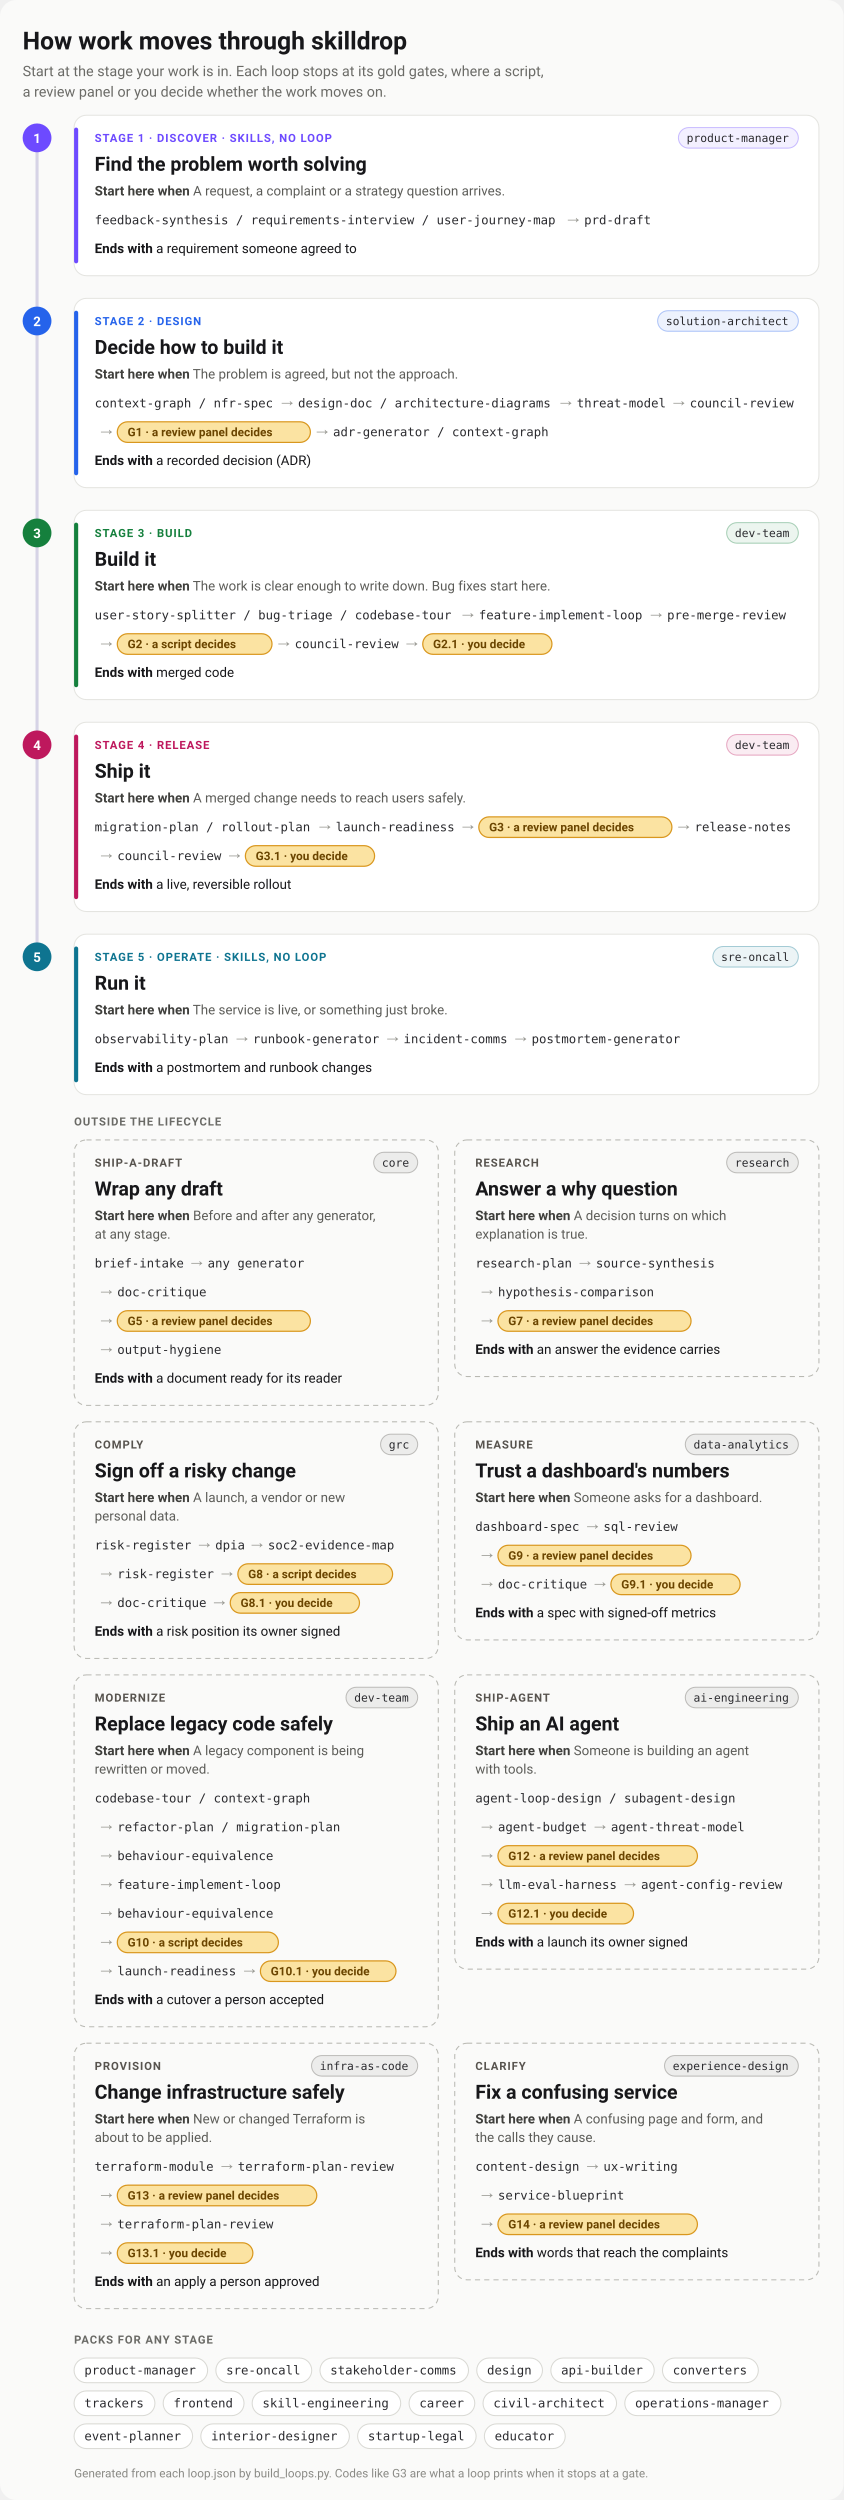
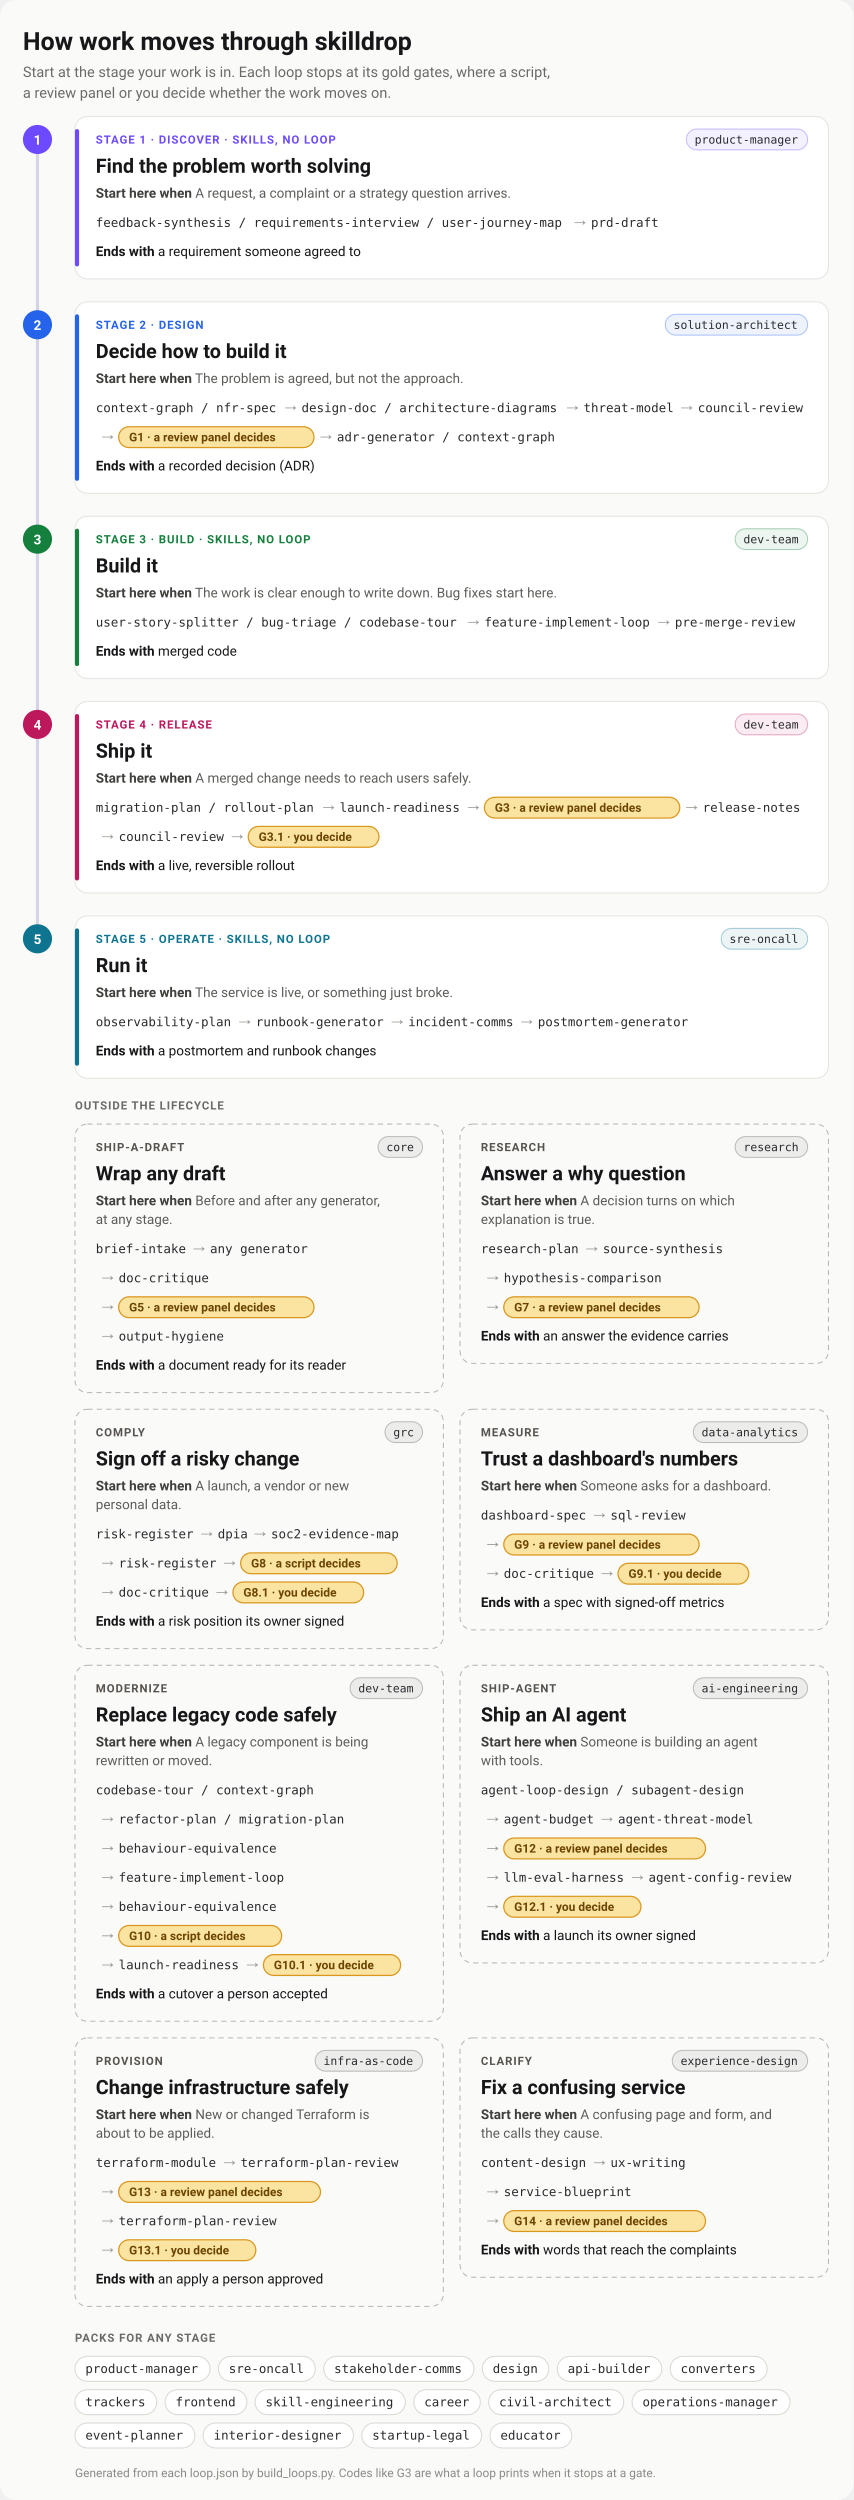
- <svg xmlns="http://www.w3.org/2000/svg" viewBox="0 0 820 2430" width="820" height="2430" role="img" aria-labelledby="om-title om-desc">
+ <svg xmlns="http://www.w3.org/2000/svg" viewBox="0 0 820 2402" width="820" height="2402" role="img" aria-labelledby="om-title om-desc">
  <style>.s,text{font-family:-apple-system,BlinkMacSystemFont,'Segoe UI',Roboto,Helvetica,Arial,sans-serif;}.title{font-size:24px;font-weight:700;fill:#17171a;}.sub{font-size:14px;fill:#6a6a66;}.label{font-size:11px;font-weight:700;letter-spacing:.08em;}.h{font-size:19px;font-weight:700;fill:#17171a;}.muted{font-size:13px;fill:#5c5c58;}.mono,.chip{font-family:ui-monospace,SFMono-Regular,'SF Mono',Menlo,Consolas,monospace;font-size:12px;fill:#2a2a2e;}.chip{font-size:11px;}.arrow{font-size:13px;fill:#9a9a94;}.gate{fill:#FBE3A2;stroke:#D9971E;stroke-width:1.2;}.gatet{font-size:11.5px;font-weight:700;fill:#6B4500;}.ends{font-size:13px;fill:#17171a;}.endsl,.startl{font-weight:700;}.startl{fill:#3f3f3c;}.card{fill:#fff;stroke:#e4e4e0;}.dashed{fill:#fafaf9;stroke:#b8b8b2;stroke-dasharray:5 4;}.rail{stroke:#d6d3e6;stroke-width:3;}.num{font-size:13px;font-weight:700;fill:#fff;text-anchor:middle;}.section{font-size:11px;font-weight:700;letter-spacing:.08em;fill:#6a6a66;}.pack{fill:#fff;stroke:#d9d9d4;}.foot{font-size:11.5px;fill:#8a8a85;}</style>
-   <rect width="820" height="2430" rx="16" fill="#fafaf9" />
+   <rect width="820" height="2402" rx="16" fill="#fafaf9" />
  <text x="22" y="48" class="title">How work moves through skilldrop</text>
  <text x="22" y="74" class="sub">Start at the stage your work is in. Each loop stops at its gold gates, where a script,</text>
  <text x="22" y="94" class="sub">a review panel or you decide whether the work moves on.</text>
-   <line x1="36" y1="134" x2="36" y2="930" class="rail" />
+   <line x1="36" y1="134" x2="36" y2="902" class="rail" />
  <circle cx="36" cy="134" r="14" fill="#6d4aff" />
  <text x="36" y="139" class="num">1</text>
  <circle cx="36" cy="312" r="14" fill="#2563eb" />
  <text x="36" y="317" class="num">2</text>
  <circle cx="36" cy="518" r="14" fill="#15803d" />
  <text x="36" y="523" class="num">3</text>
-   <circle cx="36" cy="724" r="14" fill="#be185d" />
-   <text x="36" y="729" class="num">4</text>
-   <circle cx="36" cy="930" r="14" fill="#0e7490" />
-   <text x="36" y="935" class="num">5</text>
+   <circle cx="36" cy="696" r="14" fill="#be185d" />
+   <text x="36" y="701" class="num">4</text>
+   <circle cx="36" cy="902" r="14" fill="#0e7490" />
+   <text x="36" y="907" class="num">5</text>
  <rect x="72" y="112" width="724" height="156" rx="12" class="card" />
  <rect x="72" y="124" width="4" height="132" rx="2" fill="#6d4aff" />
  <text x="92" y="138" class="label" fill="#6d4aff">STAGE 1 · DISCOVER · SKILLS, NO LOOP</text>
  <rect x="659.4" y="124" width="116.6" height="20" rx="10" fill="#6d4aff" fill-opacity=".08" stroke="#6d4aff" stroke-opacity=".35" />
  <text x="667.4" y="138" class="chip" fill="#6d4aff">product-manager</text>
  <text x="92" y="166" class="h">Find the problem worth solving</text>
  <text x="92" y="190" class="muted">
    <tspan class="startl">Start here when</tspan> A request, a complaint or a strategy question arrives.</text>
  <text x="92.0" y="218" class="mono">feedback-synthesis / requirements-interview / user-journey-map</text>
  <text x="550.8" y="218" class="arrow">→</text>
  <text x="567.8" y="218" class="mono">prd-draft</text>
  <text x="92" y="246" class="ends">
    <tspan class="endsl">Ends with</tspan> a requirement someone agreed to</text>
  <rect x="72" y="290" width="724" height="184" rx="12" class="card" />
  <rect x="72" y="302" width="4" height="160" rx="2" fill="#2563eb" />
  <text x="92" y="316" class="label" fill="#2563eb">STAGE 2 · DESIGN</text>
  <rect x="639.2" y="302" width="136.8" height="20" rx="10" fill="#2563eb" fill-opacity=".08" stroke="#2563eb" stroke-opacity=".35" />
  <text x="647.2" y="316" class="chip" fill="#2563eb">solution-architect</text>
  <text x="92" y="344" class="h">Decide how to build it</text>
  <text x="92" y="368" class="muted">
    <tspan class="startl">Start here when</tspan> The problem is agreed, but not the approach.</text>
  <text x="92.0" y="396" class="mono">context-graph / nfr-spec</text>
  <text x="272.7" y="396" class="arrow">→</text>
  <text x="289.7" y="396" class="mono">design-doc / architecture-diagrams</text>
  <text x="543.6" y="396" class="arrow">→</text>
  <text x="560.6" y="396" class="mono">threat-model</text>
  <text x="653.4" y="396" class="arrow">→</text>
  <text x="670.4" y="396" class="mono">council-review</text>
  <text x="97.0" y="424" class="arrow">→</text>
  <rect x="114.0" y="410" width="187.7" height="20" rx="10" class="gate" />
  <text x="124.0" y="424" class="gatet">G1 · a review panel decides</text>
  <text x="306.7" y="424" class="arrow">→</text>
  <text x="323.7" y="424" class="mono">adr-generator / context-graph</text>
  <text x="92" y="452" class="ends">
    <tspan class="endsl">Ends with</tspan> a recorded decision (ADR)</text>
-   <rect x="72" y="496" width="724" height="184" rx="12" class="card" />
-   <rect x="72" y="508" width="4" height="160" rx="2" fill="#15803d" />
-   <text x="92" y="522" class="label" fill="#15803d">STAGE 3 · BUILD</text>
+   <rect x="72" y="496" width="724" height="156" rx="12" class="card" />
+   <rect x="72" y="508" width="4" height="132" rx="2" fill="#15803d" />
+   <text x="92" y="522" class="label" fill="#15803d">STAGE 3 · BUILD · SKILLS, NO LOOP</text>
  <rect x="706.3" y="508" width="69.7" height="20" rx="10" fill="#15803d" fill-opacity=".08" stroke="#15803d" stroke-opacity=".35" />
  <text x="714.3" y="522" class="chip" fill="#15803d">dev-team</text>
  <text x="92" y="550" class="h">Build it</text>
  <text x="92" y="574" class="muted">
    <tspan class="startl">Start here when</tspan> The work is clear enough to write down. Bug fixes start here.</text>
  <text x="92.0" y="602" class="mono">user-story-splitter / bug-triage / codebase-tour</text>
  <text x="448.4" y="602" class="arrow">→</text>
  <text x="465.4" y="602" class="mono">feature-implement-loop</text>
  <text x="631.4" y="602" class="arrow">→</text>
  <text x="648.4" y="602" class="mono">pre-merge-review</text>
-   <text x="97.0" y="630" class="arrow">→</text>
-   <rect x="114.0" y="616" width="150.4" height="20" rx="10" class="gate" />
-   <text x="124.0" y="630" class="gatet">G2 · a script decides</text>
-   <text x="269.4" y="630" class="arrow">→</text>
-   <text x="286.4" y="630" class="mono">council-review</text>
-   <text x="393.9" y="630" class="arrow">→</text>
-   <rect x="410.9" y="616" width="125.6" height="20" rx="10" class="gate" />
-   <text x="420.9" y="630" class="gatet">G2.1 · you decide</text>
-   <text x="92" y="658" class="ends">
+   <text x="92" y="630" class="ends">
    <tspan class="endsl">Ends with</tspan> merged code</text>
-   <rect x="72" y="702" width="724" height="184" rx="12" class="card" />
-   <rect x="72" y="714" width="4" height="160" rx="2" fill="#be185d" />
-   <text x="92" y="728" class="label" fill="#be185d">STAGE 4 · RELEASE</text>
-   <rect x="706.3" y="714" width="69.7" height="20" rx="10" fill="#be185d" fill-opacity=".08" stroke="#be185d" stroke-opacity=".35" />
-   <text x="714.3" y="728" class="chip" fill="#be185d">dev-team</text>
-   <text x="92" y="756" class="h">Ship it</text>
-   <text x="92" y="780" class="muted">
+   <rect x="72" y="674" width="724" height="184" rx="12" class="card" />
+   <rect x="72" y="686" width="4" height="160" rx="2" fill="#be185d" />
+   <text x="92" y="700" class="label" fill="#be185d">STAGE 4 · RELEASE</text>
+   <rect x="706.3" y="686" width="69.7" height="20" rx="10" fill="#be185d" fill-opacity=".08" stroke="#be185d" stroke-opacity=".35" />
+   <text x="714.3" y="700" class="chip" fill="#be185d">dev-team</text>
+   <text x="92" y="728" class="h">Ship it</text>
+   <text x="92" y="752" class="muted">
    <tspan class="startl">Start here when</tspan> A merged change needs to reach users safely.</text>
-   <text x="92.0" y="808" class="mono">migration-plan / rollout-plan</text>
-   <text x="309.3" y="808" class="arrow">→</text>
-   <text x="326.3" y="808" class="mono">launch-readiness</text>
-   <text x="448.4" y="808" class="arrow">→</text>
-   <rect x="465.4" y="794" width="187.7" height="20" rx="10" class="gate" />
-   <text x="475.4" y="808" class="gatet">G3 · a review panel decides</text>
-   <text x="658.1" y="808" class="arrow">→</text>
-   <text x="675.1" y="808" class="mono">release-notes</text>
-   <text x="97.0" y="836" class="arrow">→</text>
-   <text x="114.0" y="836" class="mono">council-review</text>
-   <text x="221.5" y="836" class="arrow">→</text>
-   <rect x="238.5" y="822" width="125.6" height="20" rx="10" class="gate" />
-   <text x="248.5" y="836" class="gatet">G3.1 · you decide</text>
-   <text x="92" y="864" class="ends">
+   <text x="92.0" y="780" class="mono">migration-plan / rollout-plan</text>
+   <text x="309.3" y="780" class="arrow">→</text>
+   <text x="326.3" y="780" class="mono">launch-readiness</text>
+   <text x="448.4" y="780" class="arrow">→</text>
+   <rect x="465.4" y="766" width="187.7" height="20" rx="10" class="gate" />
+   <text x="475.4" y="780" class="gatet">G3 · a review panel decides</text>
+   <text x="658.1" y="780" class="arrow">→</text>
+   <text x="675.1" y="780" class="mono">release-notes</text>
+   <text x="97.0" y="808" class="arrow">→</text>
+   <text x="114.0" y="808" class="mono">council-review</text>
+   <text x="221.5" y="808" class="arrow">→</text>
+   <rect x="238.5" y="794" width="125.6" height="20" rx="10" class="gate" />
+   <text x="248.5" y="808" class="gatet">G3.1 · you decide</text>
+   <text x="92" y="836" class="ends">
    <tspan class="endsl">Ends with</tspan> a live, reversible rollout</text>
-   <rect x="72" y="908" width="724" height="156" rx="12" class="card" />
-   <rect x="72" y="920" width="4" height="132" rx="2" fill="#0e7490" />
-   <text x="92" y="934" class="label" fill="#0e7490">STAGE 5 · OPERATE · SKILLS, NO LOOP</text>
-   <rect x="692.9" y="920" width="83.1" height="20" rx="10" fill="#0e7490" fill-opacity=".08" stroke="#0e7490" stroke-opacity=".35" />
-   <text x="700.9" y="934" class="chip" fill="#0e7490">sre-oncall</text>
-   <text x="92" y="962" class="h">Run it</text>
-   <text x="92" y="986" class="muted">
+   <rect x="72" y="880" width="724" height="156" rx="12" class="card" />
+   <rect x="72" y="892" width="4" height="132" rx="2" fill="#0e7490" />
+   <text x="92" y="906" class="label" fill="#0e7490">STAGE 5 · OPERATE · SKILLS, NO LOOP</text>
+   <rect x="692.9" y="892" width="83.1" height="20" rx="10" fill="#0e7490" fill-opacity=".08" stroke="#0e7490" stroke-opacity=".35" />
+   <text x="700.9" y="906" class="chip" fill="#0e7490">sre-oncall</text>
+   <text x="92" y="934" class="h">Run it</text>
+   <text x="92" y="958" class="muted">
    <tspan class="startl">Start here when</tspan> The service is live, or something just broke.</text>
-   <text x="92.0" y="1014" class="mono">observability-plan</text>
-   <text x="228.8" y="1014" class="arrow">→</text>
-   <text x="245.8" y="1014" class="mono">runbook-generator</text>
-   <text x="375.2" y="1014" class="arrow">→</text>
-   <text x="392.2" y="1014" class="mono">incident-comms</text>
-   <text x="499.7" y="1014" class="arrow">→</text>
-   <text x="516.7" y="1014" class="mono">postmortem-generator</text>
-   <text x="92" y="1042" class="ends">
+   <text x="92.0" y="986" class="mono">observability-plan</text>
+   <text x="228.8" y="986" class="arrow">→</text>
+   <text x="245.8" y="986" class="mono">runbook-generator</text>
+   <text x="375.2" y="986" class="arrow">→</text>
+   <text x="392.2" y="986" class="mono">incident-comms</text>
+   <text x="499.7" y="986" class="arrow">→</text>
+   <text x="516.7" y="986" class="mono">postmortem-generator</text>
+   <text x="92" y="1014" class="ends">
    <tspan class="endsl">Ends with</tspan> a postmortem and runbook changes</text>
-   <text x="72" y="1094" class="section">OUTSIDE THE LIFECYCLE</text>
-   <rect x="72.0" y="1108" width="354.0" height="258" rx="12" class="card dashed" />
-   <text x="92.0" y="1134" class="label" fill="#57534e">SHIP-A-DRAFT</text>
-   <rect x="363.2" y="1120" width="42.8" height="20" rx="10" fill="#57534e" fill-opacity=".08" stroke="#57534e" stroke-opacity=".35" />
-   <text x="371.2" y="1134" class="chip" fill="#57534e">core</text>
-   <text x="92.0" y="1162" class="h">Wrap any draft</text>
-   <text x="92.0" y="1186" class="muted">
+   <text x="72" y="1066" class="section">OUTSIDE THE LIFECYCLE</text>
+   <rect x="72.0" y="1080" width="354.0" height="258" rx="12" class="card dashed" />
+   <text x="92.0" y="1106" class="label" fill="#57534e">SHIP-A-DRAFT</text>
+   <rect x="363.2" y="1092" width="42.8" height="20" rx="10" fill="#57534e" fill-opacity=".08" stroke="#57534e" stroke-opacity=".35" />
+   <text x="371.2" y="1106" class="chip" fill="#57534e">core</text>
+   <text x="92.0" y="1134" class="h">Wrap any draft</text>
+   <text x="92.0" y="1158" class="muted">
    <tspan class="startl">Start here when</tspan> Before and after any generator,</text>
-   <text x="92.0" y="1204" class="muted">at any stage.</text>
-   <text x="92.0" y="1232" class="mono">brief-intake</text>
-   <text x="184.8" y="1232" class="arrow">→</text>
-   <text x="201.8" y="1232" class="mono">any generator</text>
+   <text x="92.0" y="1176" class="muted">at any stage.</text>
+   <text x="92.0" y="1204" class="mono">brief-intake</text>
+   <text x="184.8" y="1204" class="arrow">→</text>
+   <text x="201.8" y="1204" class="mono">any generator</text>
+   <text x="97.0" y="1232" class="arrow">→</text>
+   <text x="114.0" y="1232" class="mono">doc-critique</text>
  <text x="97.0" y="1260" class="arrow">→</text>
-   <text x="114.0" y="1260" class="mono">doc-critique</text>
+   <rect x="114.0" y="1246" width="187.7" height="20" rx="10" class="gate" />
+   <text x="124.0" y="1260" class="gatet">G5 · a review panel decides</text>
  <text x="97.0" y="1288" class="arrow">→</text>
-   <rect x="114.0" y="1274" width="187.7" height="20" rx="10" class="gate" />
-   <text x="124.0" y="1288" class="gatet">G5 · a review panel decides</text>
-   <text x="97.0" y="1316" class="arrow">→</text>
-   <text x="114.0" y="1316" class="mono">output-hygiene</text>
-   <text x="92.0" y="1344" class="ends">
+   <text x="114.0" y="1288" class="mono">output-hygiene</text>
+   <text x="92.0" y="1316" class="ends">
    <tspan class="endsl">Ends with</tspan> a document ready for its reader</text>
-   <rect x="442.0" y="1108" width="354.0" height="230" rx="12" class="card dashed" />
-   <text x="462.0" y="1134" class="label" fill="#57534e">RESEARCH</text>
-   <rect x="706.3" y="1120" width="69.7" height="20" rx="10" fill="#57534e" fill-opacity=".08" stroke="#57534e" stroke-opacity=".35" />
-   <text x="714.3" y="1134" class="chip" fill="#57534e">research</text>
-   <text x="462.0" y="1162" class="h">Answer a why question</text>
-   <text x="462.0" y="1186" class="muted">
+   <rect x="442.0" y="1080" width="354.0" height="230" rx="12" class="card dashed" />
+   <text x="462.0" y="1106" class="label" fill="#57534e">RESEARCH</text>
+   <rect x="706.3" y="1092" width="69.7" height="20" rx="10" fill="#57534e" fill-opacity=".08" stroke="#57534e" stroke-opacity=".35" />
+   <text x="714.3" y="1106" class="chip" fill="#57534e">research</text>
+   <text x="462.0" y="1134" class="h">Answer a why question</text>
+   <text x="462.0" y="1158" class="muted">
    <tspan class="startl">Start here when</tspan> A decision turns on which</text>
-   <text x="462.0" y="1204" class="muted">explanation is true.</text>
-   <text x="462.0" y="1232" class="mono">research-plan</text>
-   <text x="562.2" y="1232" class="arrow">→</text>
-   <text x="579.2" y="1232" class="mono">source-synthesis</text>
+   <text x="462.0" y="1176" class="muted">explanation is true.</text>
+   <text x="462.0" y="1204" class="mono">research-plan</text>
+   <text x="562.2" y="1204" class="arrow">→</text>
+   <text x="579.2" y="1204" class="mono">source-synthesis</text>
+   <text x="467.0" y="1232" class="arrow">→</text>
+   <text x="484.0" y="1232" class="mono">hypothesis-comparison</text>
  <text x="467.0" y="1260" class="arrow">→</text>
-   <text x="484.0" y="1260" class="mono">hypothesis-comparison</text>
-   <text x="467.0" y="1288" class="arrow">→</text>
-   <rect x="484.0" y="1274" width="187.7" height="20" rx="10" class="gate" />
-   <text x="494.0" y="1288" class="gatet">G7 · a review panel decides</text>
-   <text x="462.0" y="1316" class="ends">
+   <rect x="484.0" y="1246" width="187.7" height="20" rx="10" class="gate" />
+   <text x="494.0" y="1260" class="gatet">G7 · a review panel decides</text>
+   <text x="462.0" y="1288" class="ends">
    <tspan class="endsl">Ends with</tspan> an answer the evidence carries</text>
-   <rect x="72.0" y="1382" width="354.0" height="230" rx="12" class="card dashed" />
-   <text x="92.0" y="1408" class="label" fill="#57534e">COMPLY</text>
-   <rect x="369.9" y="1394" width="36.1" height="20" rx="10" fill="#57534e" fill-opacity=".08" stroke="#57534e" stroke-opacity=".35" />
-   <text x="377.9" y="1408" class="chip" fill="#57534e">grc</text>
-   <text x="92.0" y="1436" class="h">Sign off a risky change</text>
-   <text x="92.0" y="1460" class="muted">
+   <rect x="72.0" y="1354" width="354.0" height="230" rx="12" class="card dashed" />
+   <text x="92.0" y="1380" class="label" fill="#57534e">COMPLY</text>
+   <rect x="369.9" y="1366" width="36.1" height="20" rx="10" fill="#57534e" fill-opacity=".08" stroke="#57534e" stroke-opacity=".35" />
+   <text x="377.9" y="1380" class="chip" fill="#57534e">grc</text>
+   <text x="92.0" y="1408" class="h">Sign off a risky change</text>
+   <text x="92.0" y="1432" class="muted">
    <tspan class="startl">Start here when</tspan> A launch, a vendor or new</text>
-   <text x="92.0" y="1478" class="muted">personal data.</text>
-   <text x="92.0" y="1506" class="mono">risk-register</text>
-   <text x="192.2" y="1506" class="arrow">→</text>
-   <text x="209.2" y="1506" class="mono">dpia</text>
-   <text x="243.4" y="1506" class="arrow">→</text>
-   <text x="260.4" y="1506" class="mono">soc2-evidence-map</text>
+   <text x="92.0" y="1450" class="muted">personal data.</text>
+   <text x="92.0" y="1478" class="mono">risk-register</text>
+   <text x="192.2" y="1478" class="arrow">→</text>
+   <text x="209.2" y="1478" class="mono">dpia</text>
+   <text x="243.4" y="1478" class="arrow">→</text>
+   <text x="260.4" y="1478" class="mono">soc2-evidence-map</text>
+   <text x="97.0" y="1506" class="arrow">→</text>
+   <text x="114.0" y="1506" class="mono">risk-register</text>
+   <text x="214.2" y="1506" class="arrow">→</text>
+   <rect x="231.2" y="1492" width="150.4" height="20" rx="10" class="gate" />
+   <text x="241.2" y="1506" class="gatet">G8 · a script decides</text>
  <text x="97.0" y="1534" class="arrow">→</text>
-   <text x="114.0" y="1534" class="mono">risk-register</text>
-   <text x="214.2" y="1534" class="arrow">→</text>
-   <rect x="231.2" y="1520" width="150.4" height="20" rx="10" class="gate" />
-   <text x="241.2" y="1534" class="gatet">G8 · a script decides</text>
-   <text x="97.0" y="1562" class="arrow">→</text>
-   <text x="114.0" y="1562" class="mono">doc-critique</text>
-   <text x="206.8" y="1562" class="arrow">→</text>
-   <rect x="223.8" y="1548" width="125.6" height="20" rx="10" class="gate" />
-   <text x="233.8" y="1562" class="gatet">G8.1 · you decide</text>
-   <text x="92.0" y="1590" class="ends">
+   <text x="114.0" y="1534" class="mono">doc-critique</text>
+   <text x="206.8" y="1534" class="arrow">→</text>
+   <rect x="223.8" y="1520" width="125.6" height="20" rx="10" class="gate" />
+   <text x="233.8" y="1534" class="gatet">G8.1 · you decide</text>
+   <text x="92.0" y="1562" class="ends">
    <tspan class="endsl">Ends with</tspan> a risk position its owner signed</text>
-   <rect x="442.0" y="1382" width="354.0" height="212" rx="12" class="card dashed" />
-   <text x="462.0" y="1408" class="label" fill="#57534e">MEASURE</text>
-   <rect x="666.1" y="1394" width="109.9" height="20" rx="10" fill="#57534e" fill-opacity=".08" stroke="#57534e" stroke-opacity=".35" />
-   <text x="674.1" y="1408" class="chip" fill="#57534e">data-analytics</text>
-   <text x="462.0" y="1436" class="h">Trust a dashboard's numbers</text>
-   <text x="462.0" y="1460" class="muted">
+   <rect x="442.0" y="1354" width="354.0" height="212" rx="12" class="card dashed" />
+   <text x="462.0" y="1380" class="label" fill="#57534e">MEASURE</text>
+   <rect x="666.1" y="1366" width="109.9" height="20" rx="10" fill="#57534e" fill-opacity=".08" stroke="#57534e" stroke-opacity=".35" />
+   <text x="674.1" y="1380" class="chip" fill="#57534e">data-analytics</text>
+   <text x="462.0" y="1408" class="h">Trust a dashboard's numbers</text>
+   <text x="462.0" y="1432" class="muted">
    <tspan class="startl">Start here when</tspan> Someone asks for a dashboard.</text>
-   <text x="462.0" y="1488" class="mono">dashboard-spec</text>
-   <text x="569.5" y="1488" class="arrow">→</text>
-   <text x="586.5" y="1488" class="mono">sql-review</text>
+   <text x="462.0" y="1460" class="mono">dashboard-spec</text>
+   <text x="569.5" y="1460" class="arrow">→</text>
+   <text x="586.5" y="1460" class="mono">sql-review</text>
+   <text x="467.0" y="1488" class="arrow">→</text>
+   <rect x="484.0" y="1474" width="187.7" height="20" rx="10" class="gate" />
+   <text x="494.0" y="1488" class="gatet">G9 · a review panel decides</text>
  <text x="467.0" y="1516" class="arrow">→</text>
-   <rect x="484.0" y="1502" width="187.7" height="20" rx="10" class="gate" />
-   <text x="494.0" y="1516" class="gatet">G9 · a review panel decides</text>
-   <text x="467.0" y="1544" class="arrow">→</text>
-   <text x="484.0" y="1544" class="mono">doc-critique</text>
-   <text x="576.8" y="1544" class="arrow">→</text>
-   <rect x="593.8" y="1530" width="125.6" height="20" rx="10" class="gate" />
-   <text x="603.8" y="1544" class="gatet">G9.1 · you decide</text>
-   <text x="462.0" y="1572" class="ends">
+   <text x="484.0" y="1516" class="mono">doc-critique</text>
+   <text x="576.8" y="1516" class="arrow">→</text>
+   <rect x="593.8" y="1502" width="125.6" height="20" rx="10" class="gate" />
+   <text x="603.8" y="1516" class="gatet">G9.1 · you decide</text>
+   <text x="462.0" y="1544" class="ends">
    <tspan class="endsl">Ends with</tspan> a spec with signed-off metrics</text>
-   <rect x="72.0" y="1628" width="354.0" height="342" rx="12" class="card dashed" />
-   <text x="92.0" y="1654" class="label" fill="#57534e">MODERNIZE</text>
-   <rect x="336.3" y="1640" width="69.7" height="20" rx="10" fill="#57534e" fill-opacity=".08" stroke="#57534e" stroke-opacity=".35" />
-   <text x="344.3" y="1654" class="chip" fill="#57534e">dev-team</text>
-   <text x="92.0" y="1682" class="h">Replace legacy code safely</text>
-   <text x="92.0" y="1706" class="muted">
+   <rect x="72.0" y="1600" width="354.0" height="342" rx="12" class="card dashed" />
+   <text x="92.0" y="1626" class="label" fill="#57534e">MODERNIZE</text>
+   <rect x="336.3" y="1612" width="69.7" height="20" rx="10" fill="#57534e" fill-opacity=".08" stroke="#57534e" stroke-opacity=".35" />
+   <text x="344.3" y="1626" class="chip" fill="#57534e">dev-team</text>
+   <text x="92.0" y="1654" class="h">Replace legacy code safely</text>
+   <text x="92.0" y="1678" class="muted">
    <tspan class="startl">Start here when</tspan> A legacy component is being</text>
-   <text x="92.0" y="1724" class="muted">rewritten or moved.</text>
-   <text x="92.0" y="1752" class="mono">codebase-tour / context-graph</text>
+   <text x="92.0" y="1696" class="muted">rewritten or moved.</text>
+   <text x="92.0" y="1724" class="mono">codebase-tour / context-graph</text>
+   <text x="97.0" y="1752" class="arrow">→</text>
+   <text x="114.0" y="1752" class="mono">refactor-plan / migration-plan</text>
  <text x="97.0" y="1780" class="arrow">→</text>
-   <text x="114.0" y="1780" class="mono">refactor-plan / migration-plan</text>
+   <text x="114.0" y="1780" class="mono">behaviour-equivalence</text>
  <text x="97.0" y="1808" class="arrow">→</text>
-   <text x="114.0" y="1808" class="mono">behaviour-equivalence</text>
+   <text x="114.0" y="1808" class="mono">feature-implement-loop</text>
  <text x="97.0" y="1836" class="arrow">→</text>
-   <text x="114.0" y="1836" class="mono">feature-implement-loop</text>
+   <text x="114.0" y="1836" class="mono">behaviour-equivalence</text>
  <text x="97.0" y="1864" class="arrow">→</text>
-   <text x="114.0" y="1864" class="mono">behaviour-equivalence</text>
+   <rect x="114.0" y="1850" width="156.6" height="20" rx="10" class="gate" />
+   <text x="124.0" y="1864" class="gatet">G10 · a script decides</text>
  <text x="97.0" y="1892" class="arrow">→</text>
-   <rect x="114.0" y="1878" width="156.6" height="20" rx="10" class="gate" />
-   <text x="124.0" y="1892" class="gatet">G10 · a script decides</text>
-   <text x="97.0" y="1920" class="arrow">→</text>
-   <text x="114.0" y="1920" class="mono">launch-readiness</text>
-   <text x="236.1" y="1920" class="arrow">→</text>
-   <rect x="253.1" y="1906" width="131.8" height="20" rx="10" class="gate" />
-   <text x="263.1" y="1920" class="gatet">G10.1 · you decide</text>
-   <text x="92.0" y="1948" class="ends">
+   <text x="114.0" y="1892" class="mono">launch-readiness</text>
+   <text x="236.1" y="1892" class="arrow">→</text>
+   <rect x="253.1" y="1878" width="131.8" height="20" rx="10" class="gate" />
+   <text x="263.1" y="1892" class="gatet">G10.1 · you decide</text>
+   <text x="92.0" y="1920" class="ends">
    <tspan class="endsl">Ends with</tspan> a cutover a person accepted</text>
-   <rect x="442.0" y="1628" width="354.0" height="286" rx="12" class="card dashed" />
-   <text x="462.0" y="1654" class="label" fill="#57534e">SHIP-AGENT</text>
-   <rect x="666.1" y="1640" width="109.9" height="20" rx="10" fill="#57534e" fill-opacity=".08" stroke="#57534e" stroke-opacity=".35" />
-   <text x="674.1" y="1654" class="chip" fill="#57534e">ai-engineering</text>
-   <text x="462.0" y="1682" class="h">Ship an AI agent</text>
-   <text x="462.0" y="1706" class="muted">
+   <rect x="442.0" y="1600" width="354.0" height="286" rx="12" class="card dashed" />
+   <text x="462.0" y="1626" class="label" fill="#57534e">SHIP-AGENT</text>
+   <rect x="666.1" y="1612" width="109.9" height="20" rx="10" fill="#57534e" fill-opacity=".08" stroke="#57534e" stroke-opacity=".35" />
+   <text x="674.1" y="1626" class="chip" fill="#57534e">ai-engineering</text>
+   <text x="462.0" y="1654" class="h">Ship an AI agent</text>
+   <text x="462.0" y="1678" class="muted">
    <tspan class="startl">Start here when</tspan> Someone is building an agent</text>
-   <text x="462.0" y="1724" class="muted">with tools.</text>
-   <text x="462.0" y="1752" class="mono">agent-loop-design / subagent-design</text>
+   <text x="462.0" y="1696" class="muted">with tools.</text>
+   <text x="462.0" y="1724" class="mono">agent-loop-design / subagent-design</text>
+   <text x="467.0" y="1752" class="arrow">→</text>
+   <text x="484.0" y="1752" class="mono">agent-budget</text>
+   <text x="576.8" y="1752" class="arrow">→</text>
+   <text x="593.8" y="1752" class="mono">agent-threat-model</text>
  <text x="467.0" y="1780" class="arrow">→</text>
-   <text x="484.0" y="1780" class="mono">agent-budget</text>
-   <text x="576.8" y="1780" class="arrow">→</text>
-   <text x="593.8" y="1780" class="mono">agent-threat-model</text>
+   <rect x="484.0" y="1766" width="193.9" height="20" rx="10" class="gate" />
+   <text x="494.0" y="1780" class="gatet">G12 · a review panel decides</text>
  <text x="467.0" y="1808" class="arrow">→</text>
-   <rect x="484.0" y="1794" width="193.9" height="20" rx="10" class="gate" />
-   <text x="494.0" y="1808" class="gatet">G12 · a review panel decides</text>
+   <text x="484.0" y="1808" class="mono">llm-eval-harness</text>
+   <text x="606.1" y="1808" class="arrow">→</text>
+   <text x="623.1" y="1808" class="mono">agent-config-review</text>
  <text x="467.0" y="1836" class="arrow">→</text>
-   <text x="484.0" y="1836" class="mono">llm-eval-harness</text>
-   <text x="606.1" y="1836" class="arrow">→</text>
-   <text x="623.1" y="1836" class="mono">agent-config-review</text>
-   <text x="467.0" y="1864" class="arrow">→</text>
-   <rect x="484.0" y="1850" width="131.8" height="20" rx="10" class="gate" />
-   <text x="494.0" y="1864" class="gatet">G12.1 · you decide</text>
-   <text x="462.0" y="1892" class="ends">
+   <rect x="484.0" y="1822" width="131.8" height="20" rx="10" class="gate" />
+   <text x="494.0" y="1836" class="gatet">G12.1 · you decide</text>
+   <text x="462.0" y="1864" class="ends">
    <tspan class="endsl">Ends with</tspan> a launch its owner signed</text>
-   <rect x="72.0" y="1986" width="354.0" height="258" rx="12" class="card dashed" />
-   <text x="92.0" y="2012" class="label" fill="#57534e">PROVISION</text>
-   <rect x="302.8" y="1998" width="103.2" height="20" rx="10" fill="#57534e" fill-opacity=".08" stroke="#57534e" stroke-opacity=".35" />
-   <text x="310.8" y="2012" class="chip" fill="#57534e">infra-as-code</text>
-   <text x="92.0" y="2040" class="h">Change infrastructure safely</text>
-   <text x="92.0" y="2064" class="muted">
+   <rect x="72.0" y="1958" width="354.0" height="258" rx="12" class="card dashed" />
+   <text x="92.0" y="1984" class="label" fill="#57534e">PROVISION</text>
+   <rect x="302.8" y="1970" width="103.2" height="20" rx="10" fill="#57534e" fill-opacity=".08" stroke="#57534e" stroke-opacity=".35" />
+   <text x="310.8" y="1984" class="chip" fill="#57534e">infra-as-code</text>
+   <text x="92.0" y="2012" class="h">Change infrastructure safely</text>
+   <text x="92.0" y="2036" class="muted">
    <tspan class="startl">Start here when</tspan> New or changed Terraform is</text>
-   <text x="92.0" y="2082" class="muted">about to be applied.</text>
-   <text x="92.0" y="2110" class="mono">terraform-module</text>
-   <text x="214.1" y="2110" class="arrow">→</text>
-   <text x="231.1" y="2110" class="mono">terraform-plan-review</text>
+   <text x="92.0" y="2054" class="muted">about to be applied.</text>
+   <text x="92.0" y="2082" class="mono">terraform-module</text>
+   <text x="214.1" y="2082" class="arrow">→</text>
+   <text x="231.1" y="2082" class="mono">terraform-plan-review</text>
+   <text x="97.0" y="2110" class="arrow">→</text>
+   <rect x="114.0" y="2096" width="193.9" height="20" rx="10" class="gate" />
+   <text x="124.0" y="2110" class="gatet">G13 · a review panel decides</text>
  <text x="97.0" y="2138" class="arrow">→</text>
-   <rect x="114.0" y="2124" width="193.9" height="20" rx="10" class="gate" />
-   <text x="124.0" y="2138" class="gatet">G13 · a review panel decides</text>
+   <text x="114.0" y="2138" class="mono">terraform-plan-review</text>
  <text x="97.0" y="2166" class="arrow">→</text>
-   <text x="114.0" y="2166" class="mono">terraform-plan-review</text>
-   <text x="97.0" y="2194" class="arrow">→</text>
-   <rect x="114.0" y="2180" width="131.8" height="20" rx="10" class="gate" />
-   <text x="124.0" y="2194" class="gatet">G13.1 · you decide</text>
-   <text x="92.0" y="2222" class="ends">
+   <rect x="114.0" y="2152" width="131.8" height="20" rx="10" class="gate" />
+   <text x="124.0" y="2166" class="gatet">G13.1 · you decide</text>
+   <text x="92.0" y="2194" class="ends">
    <tspan class="endsl">Ends with</tspan> an apply a person approved</text>
-   <rect x="442.0" y="1986" width="354.0" height="230" rx="12" class="card dashed" />
-   <text x="462.0" y="2012" class="label" fill="#57534e">CLARIFY</text>
-   <rect x="645.9" y="1998" width="130.1" height="20" rx="10" fill="#57534e" fill-opacity=".08" stroke="#57534e" stroke-opacity=".35" />
-   <text x="653.9" y="2012" class="chip" fill="#57534e">experience-design</text>
-   <text x="462.0" y="2040" class="h">Fix a confusing service</text>
-   <text x="462.0" y="2064" class="muted">
+   <rect x="442.0" y="1958" width="354.0" height="230" rx="12" class="card dashed" />
+   <text x="462.0" y="1984" class="label" fill="#57534e">CLARIFY</text>
+   <rect x="645.9" y="1970" width="130.1" height="20" rx="10" fill="#57534e" fill-opacity=".08" stroke="#57534e" stroke-opacity=".35" />
+   <text x="653.9" y="1984" class="chip" fill="#57534e">experience-design</text>
+   <text x="462.0" y="2012" class="h">Fix a confusing service</text>
+   <text x="462.0" y="2036" class="muted">
    <tspan class="startl">Start here when</tspan> A confusing page and form, and</text>
-   <text x="462.0" y="2082" class="muted">the calls they cause.</text>
-   <text x="462.0" y="2110" class="mono">content-design</text>
-   <text x="569.5" y="2110" class="arrow">→</text>
-   <text x="586.5" y="2110" class="mono">ux-writing</text>
+   <text x="462.0" y="2054" class="muted">the calls they cause.</text>
+   <text x="462.0" y="2082" class="mono">content-design</text>
+   <text x="569.5" y="2082" class="arrow">→</text>
+   <text x="586.5" y="2082" class="mono">ux-writing</text>
+   <text x="467.0" y="2110" class="arrow">→</text>
+   <text x="484.0" y="2110" class="mono">service-blueprint</text>
  <text x="467.0" y="2138" class="arrow">→</text>
-   <text x="484.0" y="2138" class="mono">service-blueprint</text>
-   <text x="467.0" y="2166" class="arrow">→</text>
-   <rect x="484.0" y="2152" width="193.9" height="20" rx="10" class="gate" />
-   <text x="494.0" y="2166" class="gatet">G14 · a review panel decides</text>
-   <text x="462.0" y="2194" class="ends">
+   <rect x="484.0" y="2124" width="193.9" height="20" rx="10" class="gate" />
+   <text x="494.0" y="2138" class="gatet">G14 · a review panel decides</text>
+   <text x="462.0" y="2166" class="ends">
    <tspan class="endsl">Ends with</tspan> words that reach the complaints</text>
-   <text x="72" y="2278" class="section">PACKS FOR ANY STAGE</text>
-   <rect x="72.0" y="2292" width="129.8" height="24" rx="12" class="pack" />
-   <text x="82.0" y="2308" class="mono">product-manager</text>
-   <rect x="209.8" y="2292" width="93.2" height="24" rx="12" class="pack" />
-   <text x="219.8" y="2308" class="mono">sre-oncall</text>
-   <rect x="311.0" y="2292" width="144.4" height="24" rx="12" class="pack" />
-   <text x="321.0" y="2308" class="mono">stakeholder-comms</text>
-   <rect x="463.4" y="2292" width="63.9" height="24" rx="12" class="pack" />
-   <text x="473.4" y="2308" class="mono">design</text>
-   <rect x="535.4" y="2292" width="100.5" height="24" rx="12" class="pack" />
-   <text x="545.4" y="2308" class="mono">api-builder</text>
-   <rect x="643.9" y="2292" width="93.2" height="24" rx="12" class="pack" />
-   <text x="653.9" y="2308" class="mono">converters</text>
-   <rect x="72.0" y="2324" width="78.6" height="24" rx="12" class="pack" />
-   <text x="82.0" y="2340" class="mono">trackers</text>
-   <rect x="158.6" y="2324" width="78.6" height="24" rx="12" class="pack" />
-   <text x="168.6" y="2340" class="mono">frontend</text>
-   <rect x="245.1" y="2324" width="144.4" height="24" rx="12" class="pack" />
-   <text x="255.1" y="2340" class="mono">skill-engineering</text>
-   <rect x="397.6" y="2324" width="63.9" height="24" rx="12" class="pack" />
-   <text x="407.6" y="2340" class="mono">career</text>
-   <rect x="469.5" y="2324" width="129.8" height="24" rx="12" class="pack" />
-   <text x="479.5" y="2340" class="mono">civil-architect</text>
-   <rect x="607.3" y="2324" width="151.8" height="24" rx="12" class="pack" />
-   <text x="617.3" y="2340" class="mono">operations-manager</text>
-   <rect x="72.0" y="2356" width="115.2" height="24" rx="12" class="pack" />
-   <text x="82.0" y="2372" class="mono">event-planner</text>
-   <rect x="195.2" y="2356" width="144.4" height="24" rx="12" class="pack" />
-   <text x="205.2" y="2372" class="mono">interior-designer</text>
-   <rect x="347.6" y="2356" width="115.2" height="24" rx="12" class="pack" />
-   <text x="357.6" y="2372" class="mono">startup-legal</text>
-   <rect x="470.8" y="2356" width="78.6" height="24" rx="12" class="pack" />
-   <text x="480.8" y="2372" class="mono">educator</text>
-   <text x="72" y="2408" class="foot">Generated from each loop.json by build_loops.py. Codes like G3 are what a loop prints when it stops at a gate.</text>
+   <text x="72" y="2250" class="section">PACKS FOR ANY STAGE</text>
+   <rect x="72.0" y="2264" width="129.8" height="24" rx="12" class="pack" />
+   <text x="82.0" y="2280" class="mono">product-manager</text>
+   <rect x="209.8" y="2264" width="93.2" height="24" rx="12" class="pack" />
+   <text x="219.8" y="2280" class="mono">sre-oncall</text>
+   <rect x="311.0" y="2264" width="144.4" height="24" rx="12" class="pack" />
+   <text x="321.0" y="2280" class="mono">stakeholder-comms</text>
+   <rect x="463.4" y="2264" width="63.9" height="24" rx="12" class="pack" />
+   <text x="473.4" y="2280" class="mono">design</text>
+   <rect x="535.4" y="2264" width="100.5" height="24" rx="12" class="pack" />
+   <text x="545.4" y="2280" class="mono">api-builder</text>
+   <rect x="643.9" y="2264" width="93.2" height="24" rx="12" class="pack" />
+   <text x="653.9" y="2280" class="mono">converters</text>
+   <rect x="72.0" y="2296" width="78.6" height="24" rx="12" class="pack" />
+   <text x="82.0" y="2312" class="mono">trackers</text>
+   <rect x="158.6" y="2296" width="78.6" height="24" rx="12" class="pack" />
+   <text x="168.6" y="2312" class="mono">frontend</text>
+   <rect x="245.1" y="2296" width="144.4" height="24" rx="12" class="pack" />
+   <text x="255.1" y="2312" class="mono">skill-engineering</text>
+   <rect x="397.6" y="2296" width="63.9" height="24" rx="12" class="pack" />
+   <text x="407.6" y="2312" class="mono">career</text>
+   <rect x="469.5" y="2296" width="129.8" height="24" rx="12" class="pack" />
+   <text x="479.5" y="2312" class="mono">civil-architect</text>
+   <rect x="607.3" y="2296" width="151.8" height="24" rx="12" class="pack" />
+   <text x="617.3" y="2312" class="mono">operations-manager</text>
+   <rect x="72.0" y="2328" width="115.2" height="24" rx="12" class="pack" />
+   <text x="82.0" y="2344" class="mono">event-planner</text>
+   <rect x="195.2" y="2328" width="144.4" height="24" rx="12" class="pack" />
+   <text x="205.2" y="2344" class="mono">interior-designer</text>
+   <rect x="347.6" y="2328" width="115.2" height="24" rx="12" class="pack" />
+   <text x="357.6" y="2344" class="mono">startup-legal</text>
+   <rect x="470.8" y="2328" width="78.6" height="24" rx="12" class="pack" />
+   <text x="480.8" y="2344" class="mono">educator</text>
+   <text x="72" y="2380" class="foot">Generated from each loop.json by build_loops.py. Codes like G3 are what a loop prints when it stops at a gate.</text>
</svg>
